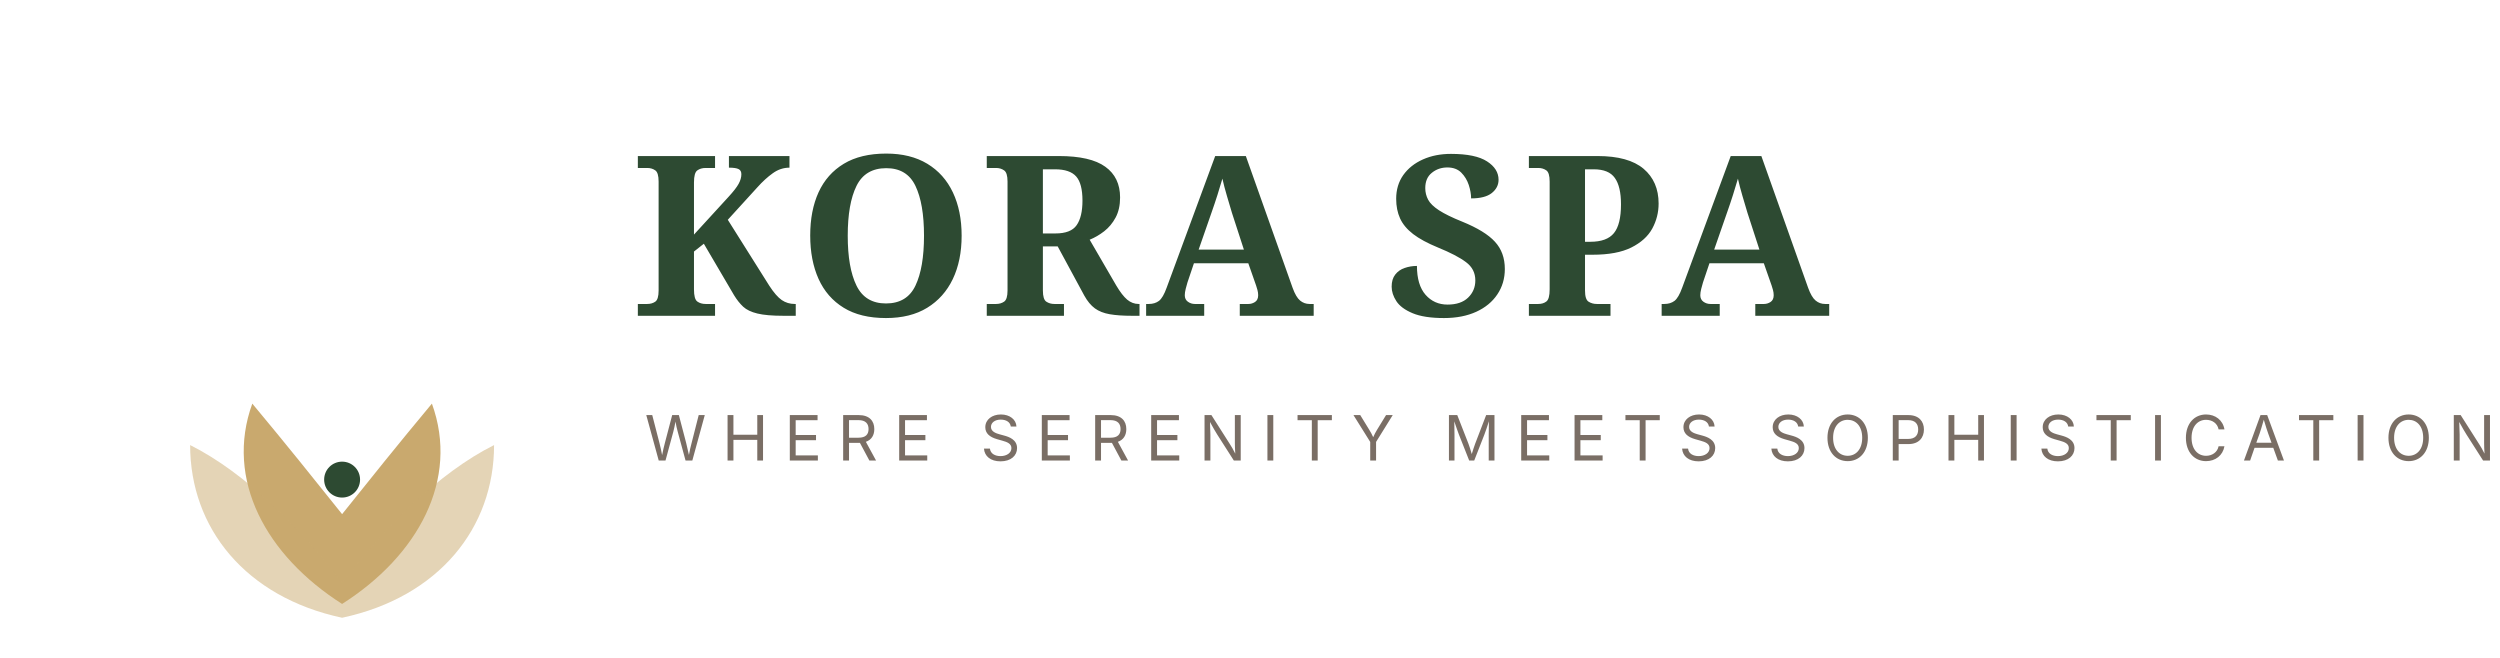
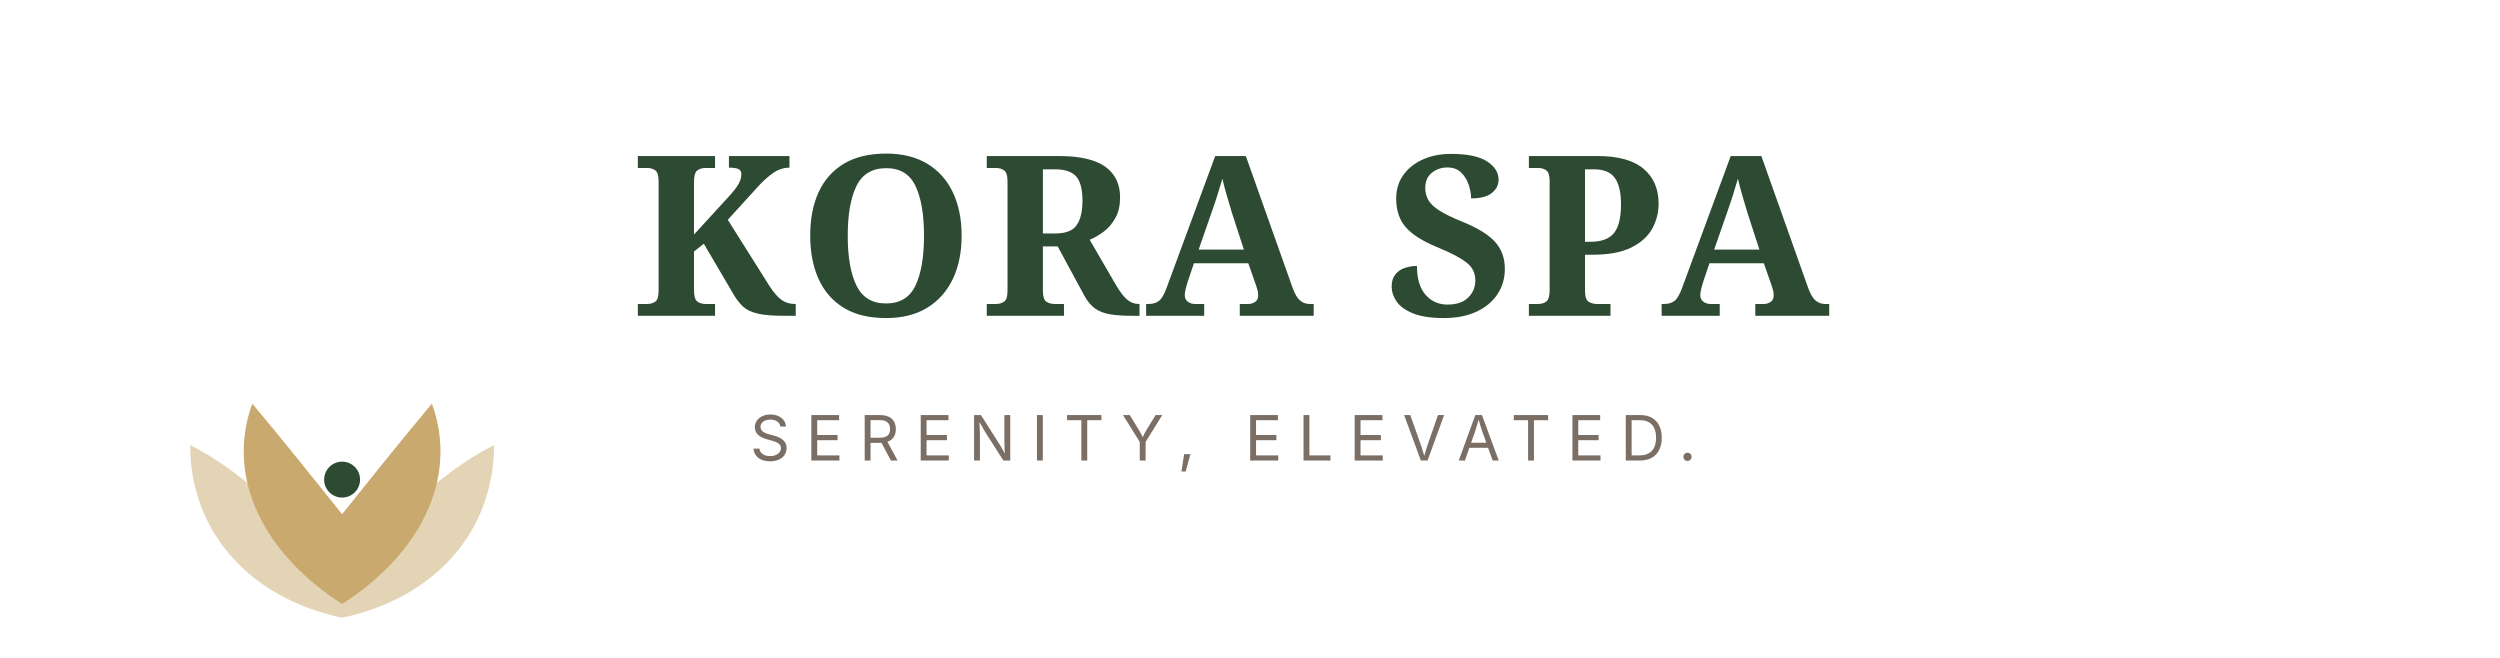
<svg xmlns="http://www.w3.org/2000/svg" width="380" height="100" viewBox="0 0 380 100" role="img" aria-labelledby="logoTitle logoDesc">
  <g transform="translate(10 12) scale(1.05)" fill="#C9A96E">
    <path d="M40 76c-11-7-17-18-13-29 5 6 9 11 13 16 4-5 8-10 13-16 4 11-2 22-13 29z" />
    <path d="M40 78c-14-3-22-13-22-25 8 4 16 12 22 20 6-8 14-16 22-20 0 12-8 22-22 25z" opacity="0.5" />
    <circle cx="40" cy="58" r="2.6" fill="#2D4A32" />
  </g>
  <text x="96" y="48" font-family="'Playfair Display', Georgia, serif" font-size="34" font-weight="700" letter-spacing="1" fill="#2D4A32">KORA SPA</text>
-   <text x="98" y="70" font-family="Inter, Arial, sans-serif" font-size="9.5" letter-spacing="2.4" fill="#7A6E65">WHERE SERENITY MEETS SOPHISTICATION</text>
+   <text x="114" y="70" font-family="Inter, Arial, sans-serif" font-size="9.5" letter-spacing="2.4" fill="#7A6E65">SERENITY, ELEVATED.</text>
</svg>
